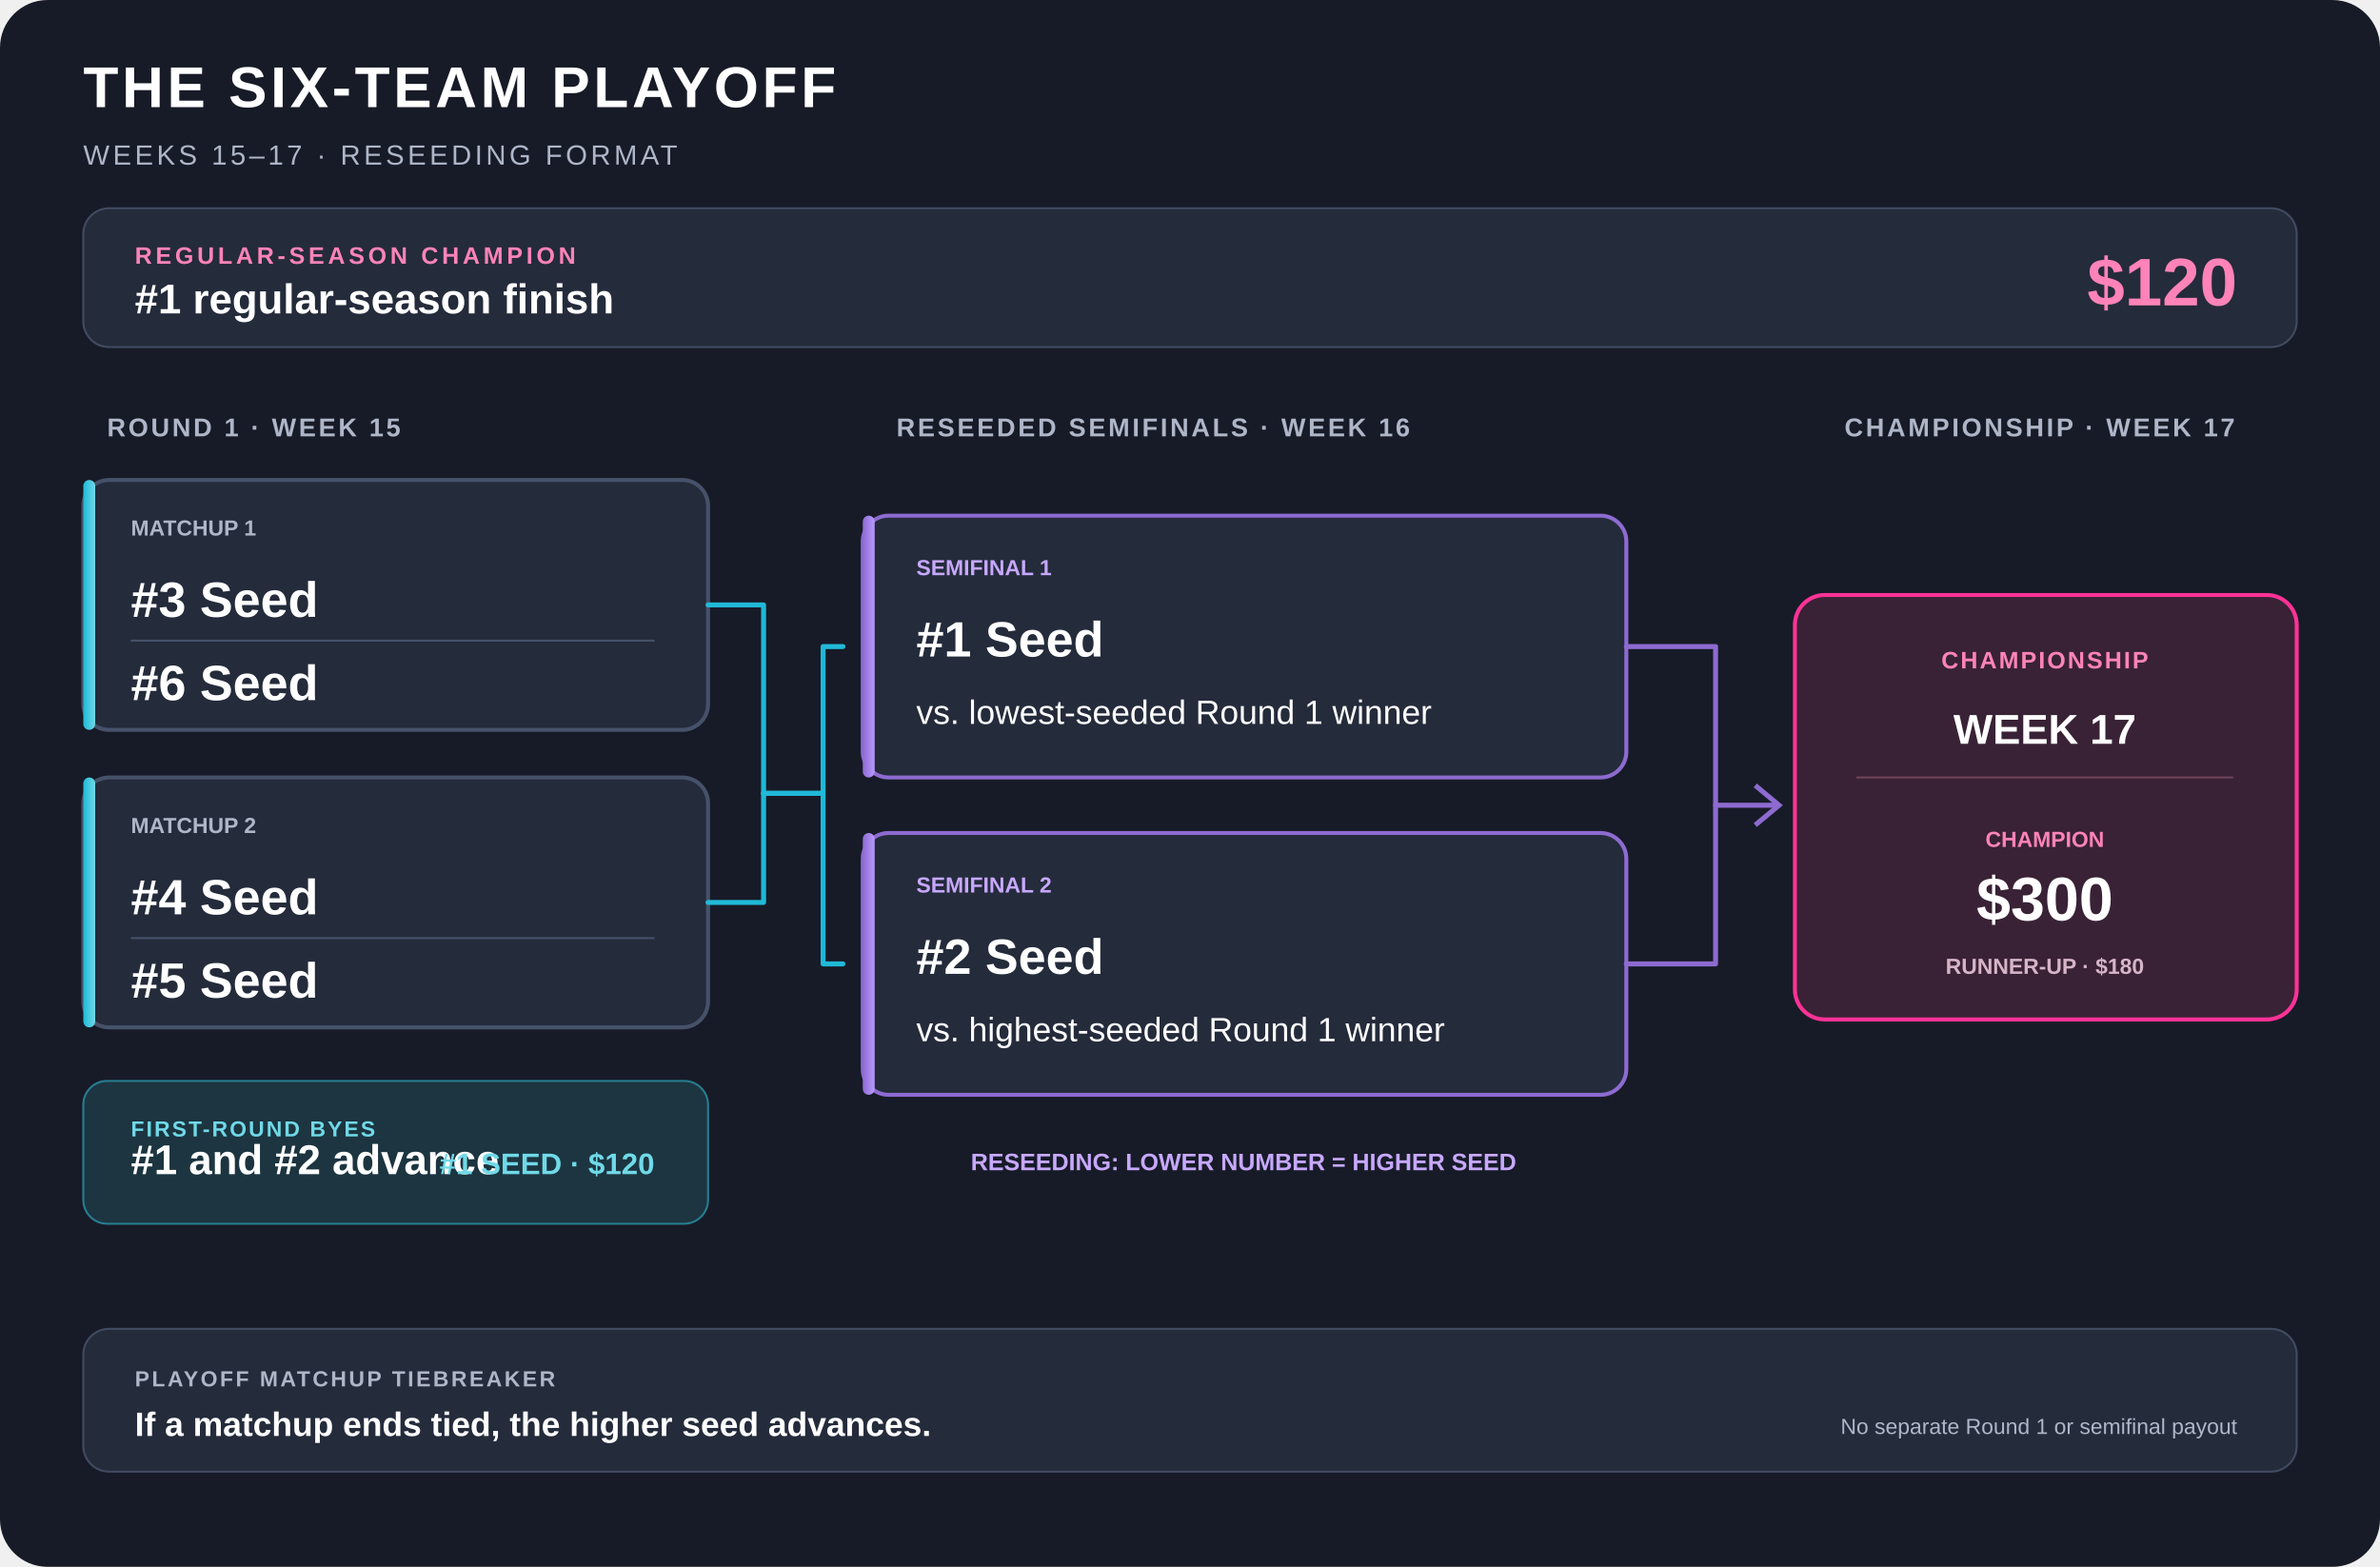
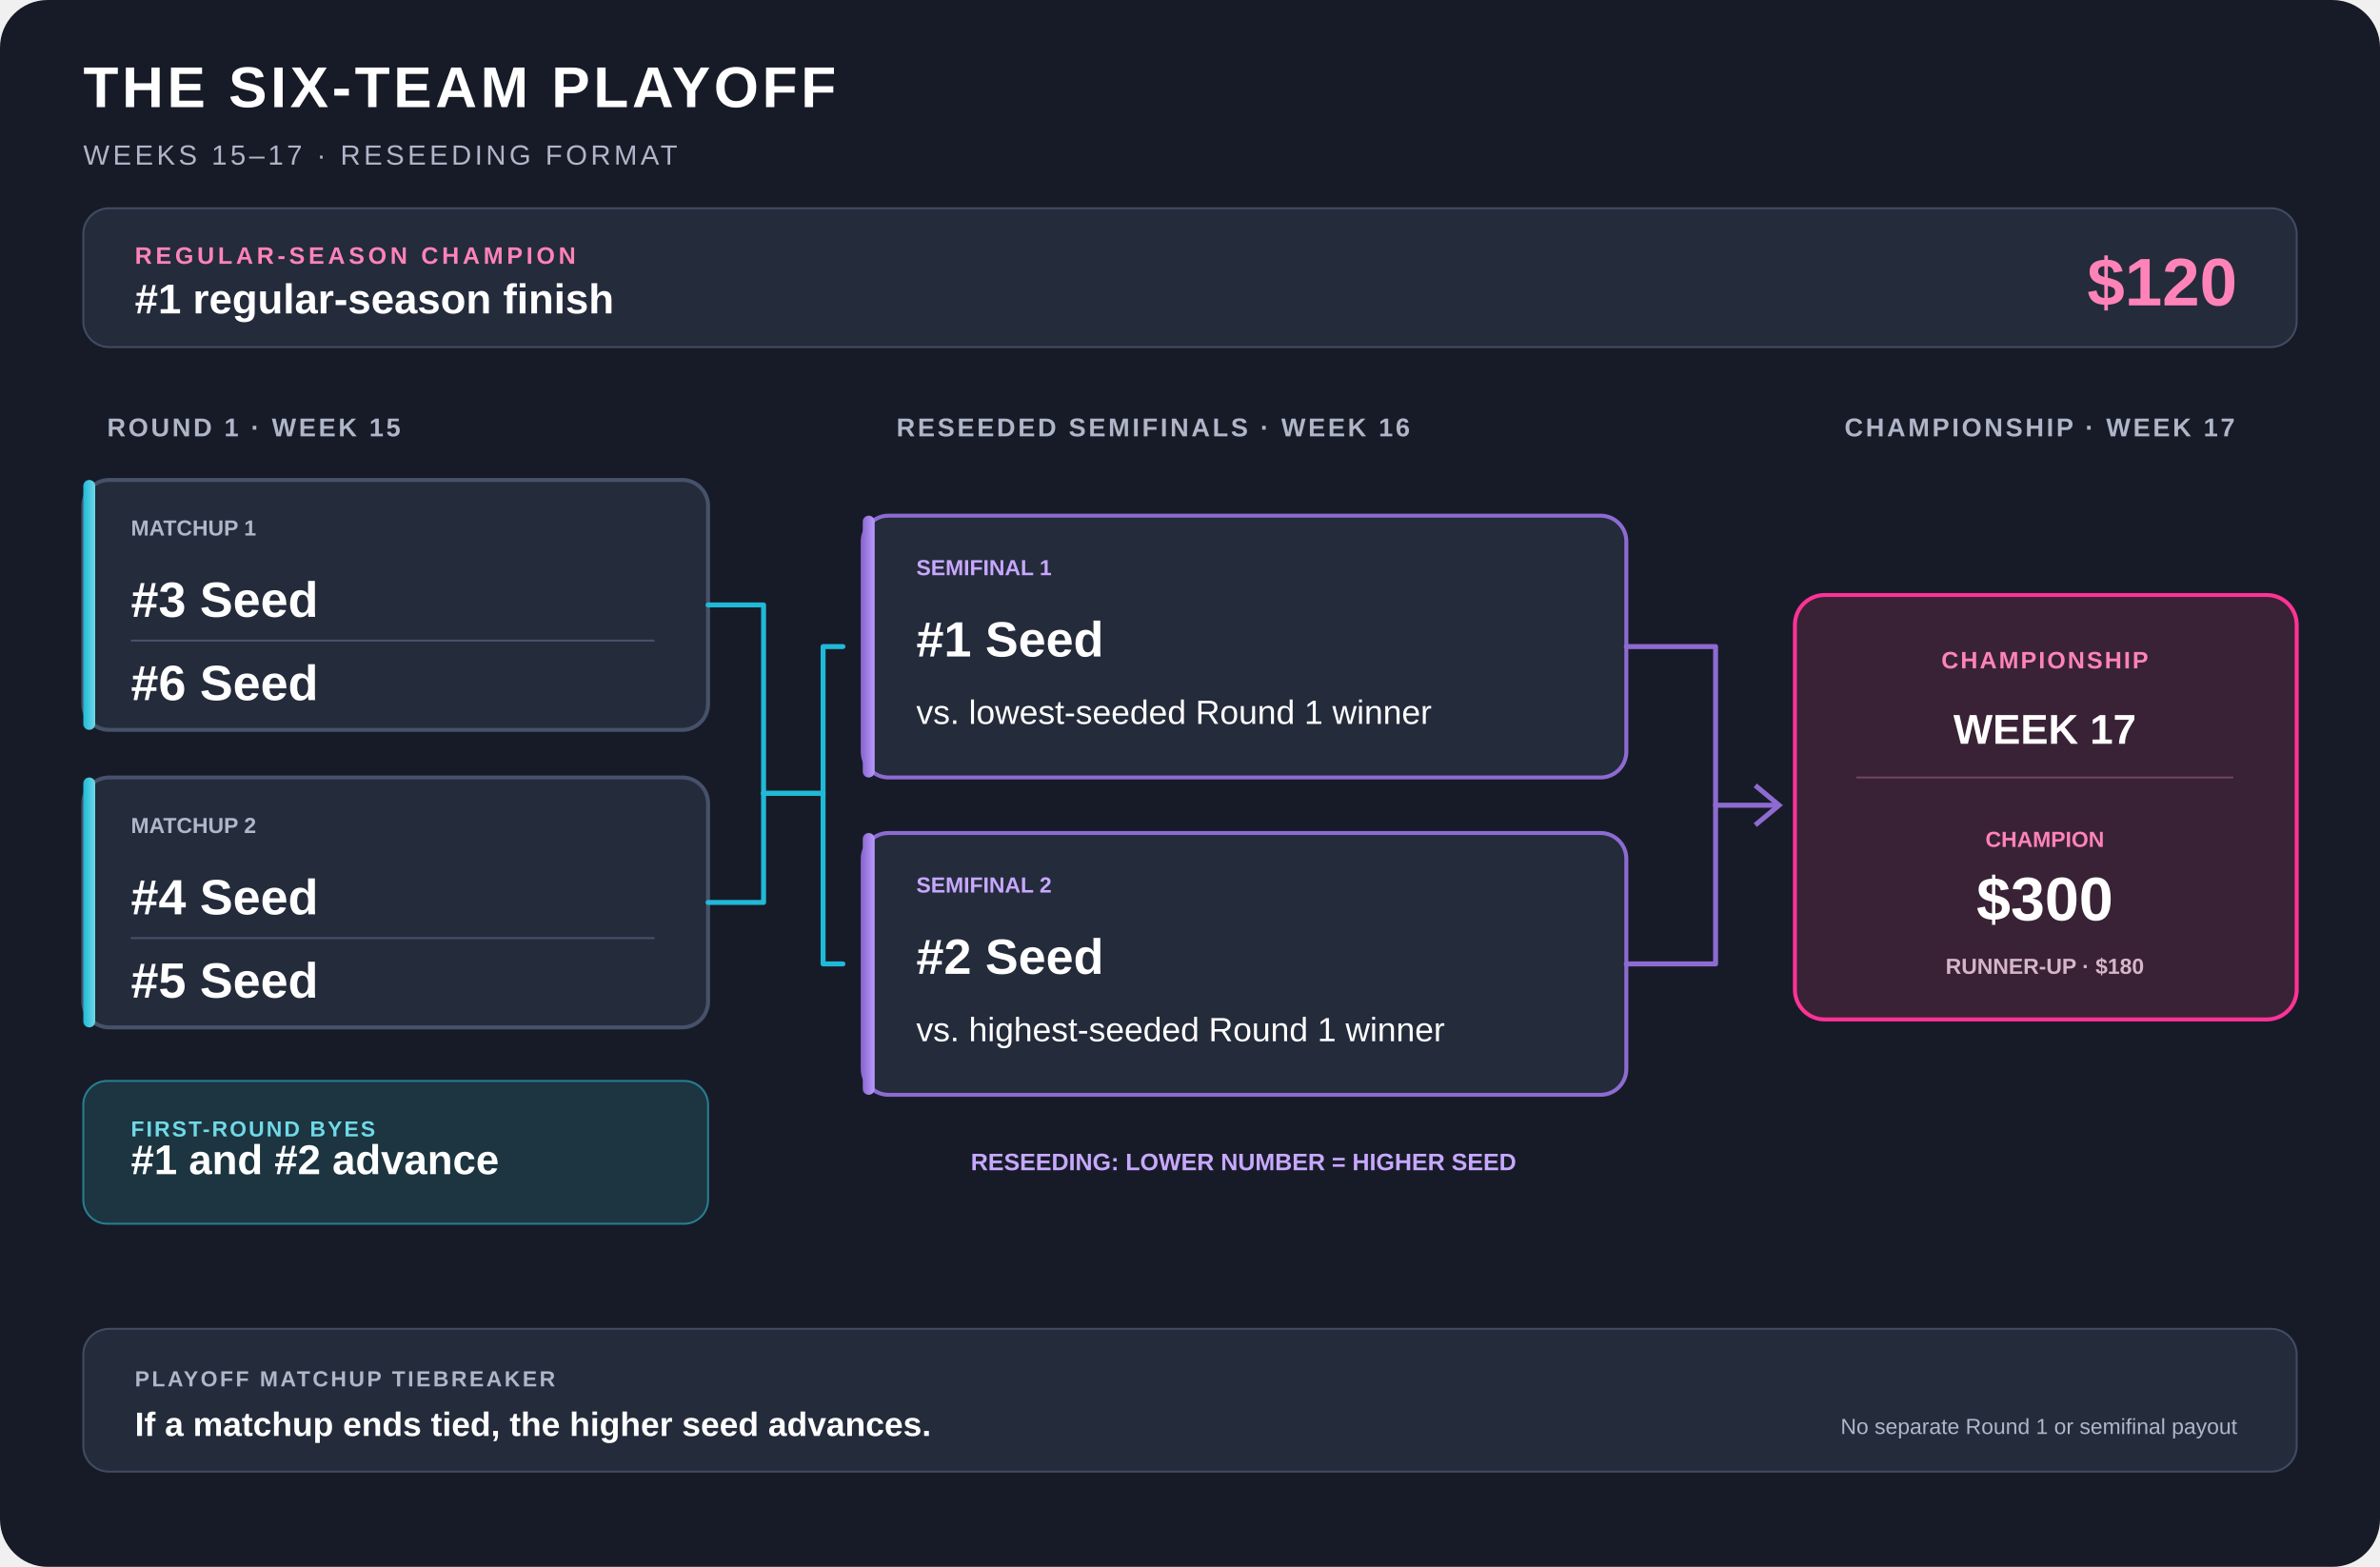
<svg xmlns="http://www.w3.org/2000/svg" width="1200" height="790" viewBox="0 0 1200 790" role="img" aria-labelledby="title desc">
  <defs>
    <linearGradient id="pink">
      <stop stop-color="#ff3297" />
      <stop offset="1" stop-color="#ff78ad" />
    </linearGradient>
    <linearGradient id="cyan">
      <stop stop-color="#20b9d7" />
      <stop offset="1" stop-color="#70d9e8" />
    </linearGradient>
    <linearGradient id="violet">
      <stop stop-color="#8d6bd1" />
      <stop offset="1" stop-color="#b99aff" />
    </linearGradient>
  </defs>
  <rect width="1200" height="790" rx="24" fill="#171b27" />
  <g font-family="Arial,sans-serif">
    <text x="42" y="54" fill="#fff" font-size="29" font-weight="800" letter-spacing="1.8">THE SIX-TEAM PLAYOFF</text>
    <text x="42" y="83" fill="#aeb6c8" font-size="14" letter-spacing="1.7">WEEKS 15–17 · RESEEDING FORMAT</text>
    <rect x="42" y="105" width="1116" height="70" rx="13" fill="#242b3b" stroke="#414b61" />
    <text x="68" y="133" fill="#ff83b8" font-size="12" font-weight="800" letter-spacing="1.8">REGULAR-SEASON CHAMPION</text>
    <text x="68" y="158" fill="#fff" font-size="21" font-weight="800">#1 regular-season finish</text>
    <text x="1128" y="154" text-anchor="end" fill="#ff83b8" font-size="34" font-weight="800">$120</text>
    <g fill="#aeb6c8" font-size="13" font-weight="800" letter-spacing="1.3">
      <text x="54" y="220">ROUND 1 · WEEK 15</text>
      <text x="452" y="220">RESEEDED SEMIFINALS · WEEK 16</text>
      <text x="930" y="220">CHAMPIONSHIP · WEEK 17</text>
    </g>
    <g>
      <rect x="42" y="242" width="315" height="126" rx="13" fill="#242b3b" stroke="#46516a" stroke-width="2" />
      <rect x="42" y="242" width="6" height="126" rx="3" fill="url(#cyan)" />
      <text x="66" y="270" fill="#aeb6c8" font-size="11" font-weight="800">MATCHUP 1</text>
      <text x="66" y="311" fill="#fff" font-size="25" font-weight="800">#3 Seed</text>
      <path d="M66 323 H330" stroke="#46516a" />
      <text x="66" y="353" fill="#fff" font-size="25" font-weight="800">#6 Seed</text>
      <rect x="42" y="392" width="315" height="126" rx="13" fill="#242b3b" stroke="#46516a" stroke-width="2" />
      <rect x="42" y="392" width="6" height="126" rx="3" fill="url(#cyan)" />
      <text x="66" y="420" fill="#aeb6c8" font-size="11" font-weight="800">MATCHUP 2</text>
      <text x="66" y="461" fill="#fff" font-size="25" font-weight="800">#4 Seed</text>
      <path d="M66 473 H330" stroke="#46516a" />
      <text x="66" y="503" fill="#fff" font-size="25" font-weight="800">#5 Seed</text>
      <rect x="42" y="545" width="315" height="72" rx="12" fill="#1c3540" stroke="#277d91" />
      <text x="66" y="573" fill="#70d9e8" font-size="11" font-weight="800" letter-spacing="1">FIRST-ROUND BYES</text>
      <text x="66" y="592" fill="#fff" font-size="21" font-weight="800">#1 and #2 advance</text>
-       <text x="330" y="592" text-anchor="end" fill="#70d9e8" font-size="15" font-weight="800">#1 SEED · $120</text>
    </g>
    <g fill="none" stroke="#20b9d7" stroke-width="2.5" stroke-linecap="round" stroke-linejoin="round">
      <path d="M357 305 H385 V400" />
      <path d="M357 455 H385 V400" />
      <path d="M385 400 H415 V326 H425" />
      <path d="M385 400 H415 V486 H425" />
    </g>
    <g>
      <rect x="435" y="260" width="385" height="132" rx="13" fill="#242b3b" stroke="#8d6bd1" stroke-width="2" />
      <rect x="435" y="260" width="6" height="132" rx="3" fill="url(#violet)" />
      <text x="462" y="290" fill="#c7a8ff" font-size="11" font-weight="800">SEMIFINAL 1</text>
      <text x="462" y="331" fill="#fff" font-size="25" font-weight="800">#1 Seed</text>
      <text x="462" y="365" fill="#fff" font-size="17">vs. lowest-seeded Round 1 winner</text>
      <rect x="435" y="420" width="385" height="132" rx="13" fill="#242b3b" stroke="#8d6bd1" stroke-width="2" />
      <rect x="435" y="420" width="6" height="132" rx="3" fill="url(#violet)" />
      <text x="462" y="450" fill="#c7a8ff" font-size="11" font-weight="800">SEMIFINAL 2</text>
      <text x="462" y="491" fill="#fff" font-size="25" font-weight="800">#2 Seed</text>
      <text x="462" y="525" fill="#fff" font-size="17">vs. highest-seeded Round 1 winner</text>
    </g>
    <text x="627" y="590" text-anchor="middle" fill="#c7a8ff" font-size="12" font-weight="800">RESEEDING: LOWER NUMBER = HIGHER SEED</text>
    <g fill="none" stroke="#8d6bd1" stroke-width="2.5" stroke-linecap="round" stroke-linejoin="round">
      <path d="M820 326 H865 V406 H895" />
      <path d="M820 486 H865 V406" />
    </g>
    <path d="M885 396 L897 406 L885 416" fill="none" stroke="#8d6bd1" stroke-width="2.5" />
    <rect x="905" y="300" width="253" height="214" rx="15" fill="#392235" stroke="#ff3297" stroke-width="2" />
    <text x="1031" y="337" text-anchor="middle" fill="#ff83b8" font-size="12" font-weight="800" letter-spacing="1">CHAMPIONSHIP</text>
    <text x="1031" y="375" text-anchor="middle" fill="#fff" font-size="21" font-weight="800">WEEK 17</text>
    <path d="M936 392 H1126" stroke="#70445e" />
    <text x="1031" y="427" text-anchor="middle" fill="#ff83b8" font-size="11" font-weight="800">CHAMPION</text>
    <text x="1031" y="464" text-anchor="middle" fill="#fff" font-size="31" font-weight="900">$300</text>
    <text x="1031" y="491" text-anchor="middle" fill="#d7b5c9" font-size="11" font-weight="700">RUNNER-UP · $180</text>
    <rect x="42" y="670" width="1116" height="72" rx="13" fill="#242b3b" stroke="#414b61" />
    <text x="68" y="699" fill="#aeb6c8" font-size="11" font-weight="800" letter-spacing="1.2">PLAYOFF MATCHUP TIEBREAKER</text>
    <text x="68" y="724" fill="#fff" font-size="17" font-weight="700">If a matchup ends tied, the higher seed advances.</text>
    <text x="1128" y="723" text-anchor="end" fill="#aeb6c8" font-size="11">No separate Round 1 or semifinal payout</text>
  </g>
</svg>
